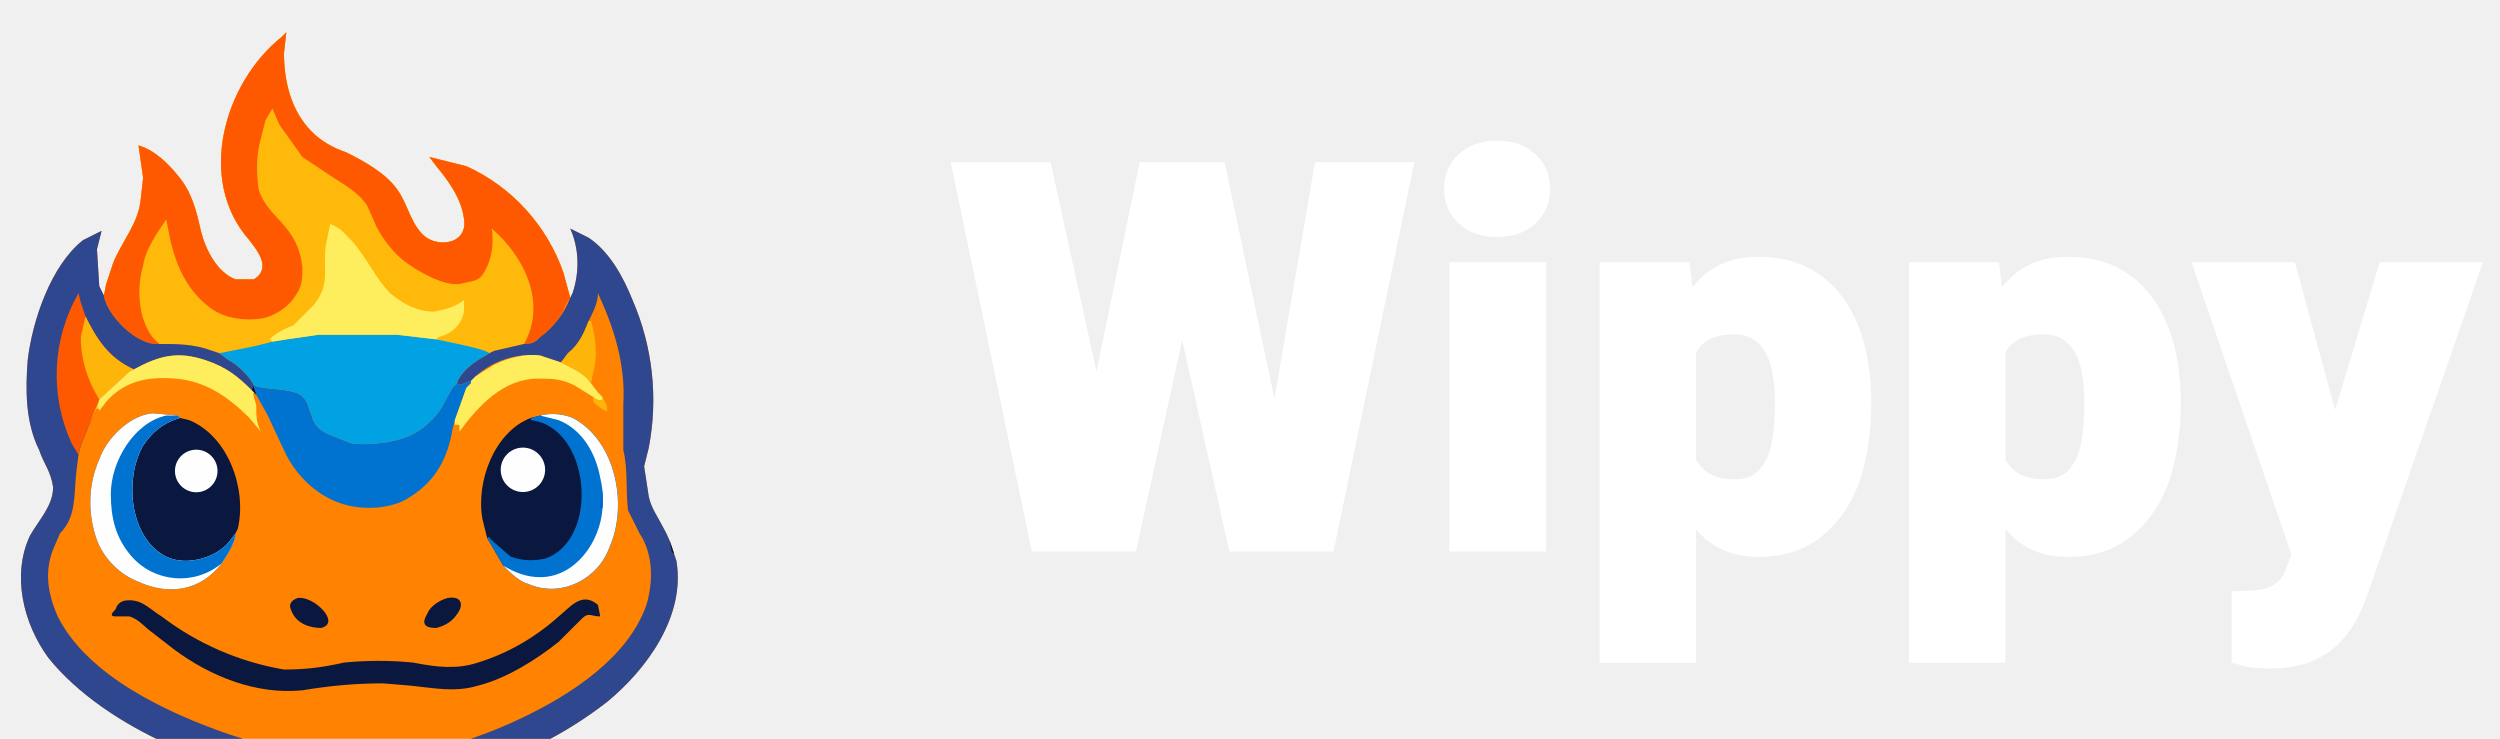
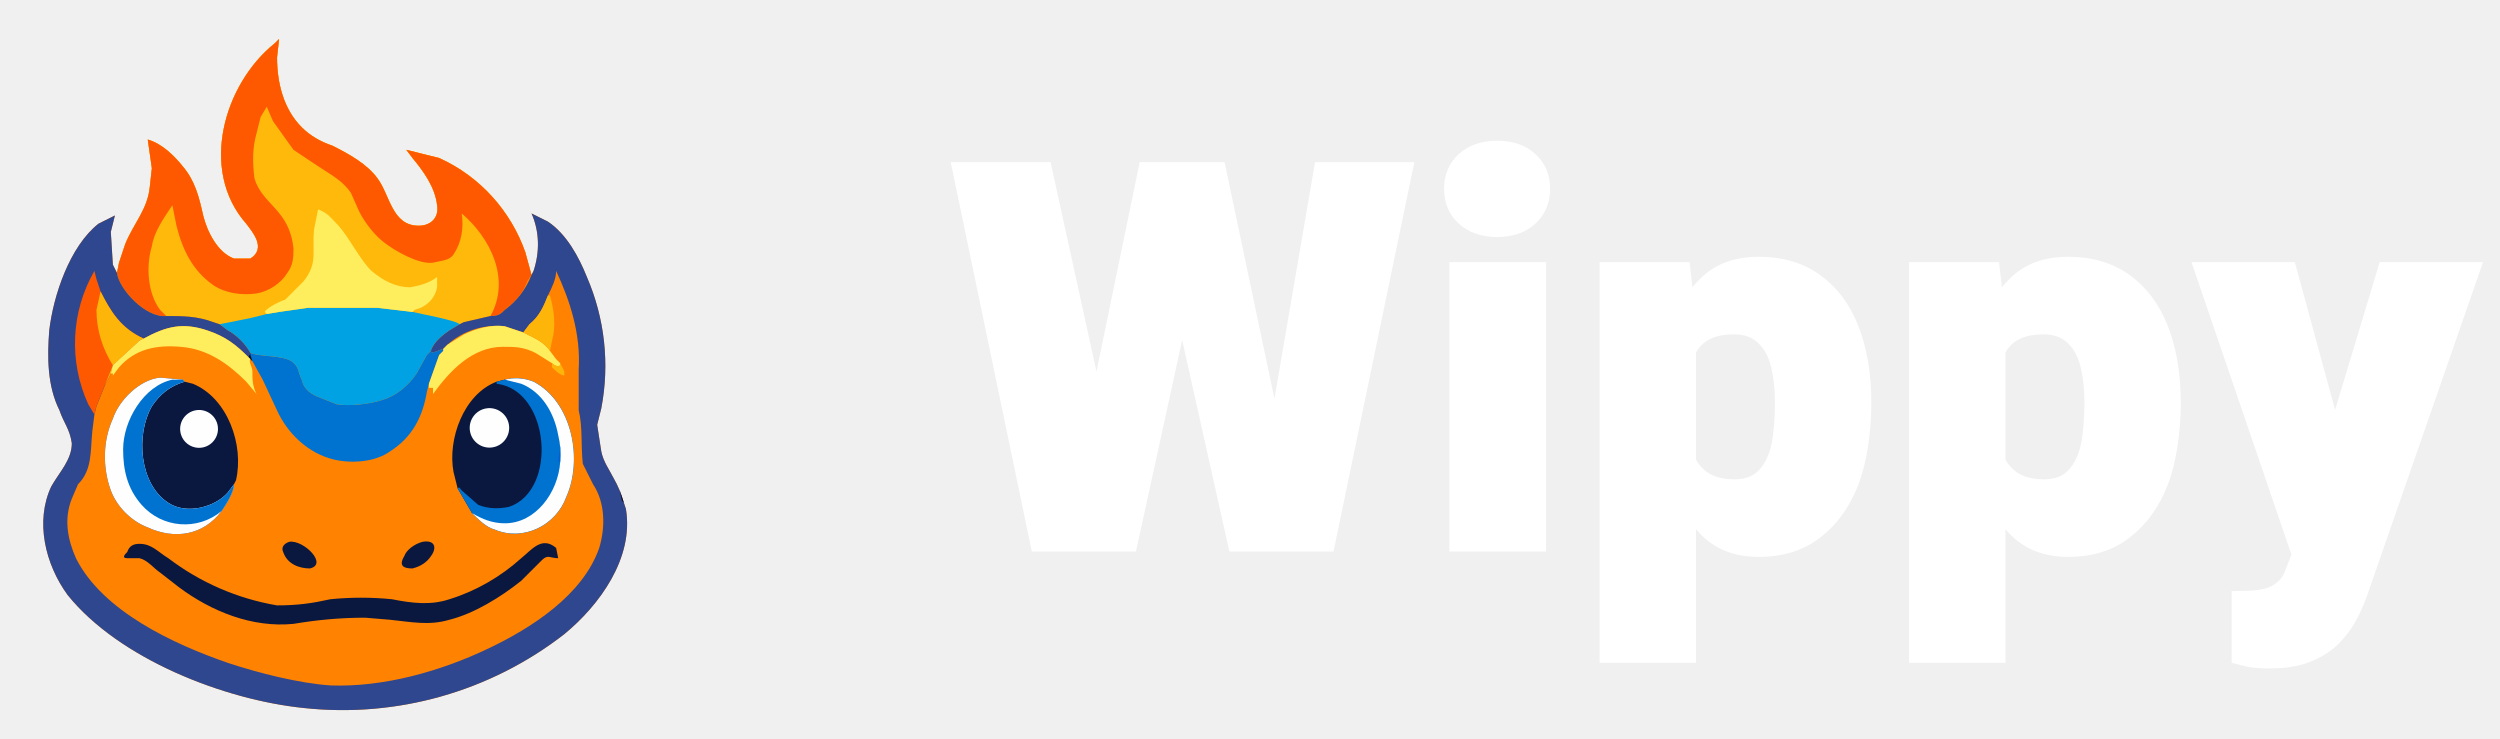
<svg xmlns="http://www.w3.org/2000/svg" width="802" height="237" viewBox="0 0 802 237" fill="none">
  <path d="M365.616 52.007H392.839L408.84 127.915L421.866 52.007H453.726L427.791 176.933H394.385L379.24 109.084L364.413 176.933H331.007L304.986 52.007H337.019L351.751 119.188L365.616 52.007ZM408.84 127.915L421.866 52.007H453.726L427.791 176.933H394.385L379.24 109.084L364.413 176.933H331.007L304.986 52.007H337.019L351.751 119.188L365.616 52.007H392.839L408.84 127.915Z" fill="white" />
  <path d="M495.978 176.933H464.976V84.096H495.978V176.933ZM463.259 60.587C463.259 56.011 464.833 52.293 467.982 49.433C471.131 46.573 475.224 45.143 480.263 45.143C485.358 45.143 489.451 46.573 492.543 49.433C495.692 52.293 497.266 56.011 497.266 60.587C497.266 65.106 495.692 68.824 492.543 71.741C489.451 74.601 485.358 76.031 480.263 76.031C475.224 76.031 471.131 74.601 467.982 71.741C464.833 68.824 463.259 65.106 463.259 60.587Z" fill="white" />
  <path d="M763.403 84.096H796.55L759.534 190.575C758.738 192.921 757.648 195.466 756.275 198.212C754.897 200.958 753.039 203.56 750.689 206.02C748.402 208.48 745.426 210.482 741.76 212.026C738.151 213.628 733.661 214.428 728.279 214.428C726.33 214.428 724.783 214.371 723.642 214.257C722.495 214.2 721.377 214.028 720.292 213.742C719.202 213.456 717.745 213.084 715.91 212.627V189.632C715.91 189.632 718.745 189.546 719.434 189.546C724.014 189.546 727.217 188.974 729.052 187.83C730.939 186.743 732.255 185.227 733 183.283L735.092 177.924L703.027 84.096H736.18L749.099 131.501L763.403 84.096Z" fill="white" />
  <path fill-rule="evenodd" clip-rule="evenodd" d="M513.154 212.627H544.07V169.789C544.706 170.514 545.364 171.208 546.045 171.871C550.682 176.39 556.722 178.649 564.165 178.649C572.064 178.649 578.677 176.561 584.003 172.386C589.386 168.21 593.452 162.547 596.197 155.397C598.948 148.19 600.32 138.294 600.32 129.314C600.32 119.932 598.948 111.724 596.197 104.689C593.452 97.653 589.386 92.191 584.003 88.301C578.621 84.354 571.979 82.38 564.079 82.38C556.636 82.38 550.597 84.554 545.959 88.901C544.897 89.897 543.89 90.971 542.936 92.126L542.008 84.096H513.154V212.627ZM544.07 147.479C544.887 148.91 545.918 150.12 547.162 151.107C549.394 152.881 552.486 153.767 556.436 153.767C559.871 153.767 562.505 152.766 564.337 150.764C566.224 148.705 567.545 145.959 568.285 142.527C569.031 139.095 569.403 133.489 569.403 129.314C569.403 124.909 569.002 121.077 568.2 117.816C567.398 114.498 566.026 111.925 564.079 110.094C562.19 108.207 559.585 107.263 556.264 107.263C553.402 107.263 550.997 107.691 549.051 108.55C547.162 109.35 545.644 110.638 544.499 112.411C544.35 112.634 544.207 112.866 544.07 113.108V147.479Z" fill="white" />
  <path fill-rule="evenodd" clip-rule="evenodd" d="M612.429 212.626H643.345V169.789C643.981 170.514 644.64 171.208 645.32 171.871C649.958 176.39 655.997 178.649 663.44 178.649C671.339 178.649 677.952 176.561 683.278 172.386C688.661 168.21 692.727 162.547 695.472 155.397C698.223 148.19 699.595 138.294 699.595 129.314C699.595 119.932 698.223 111.724 695.472 104.689C692.727 97.653 688.661 92.19 683.278 88.301C677.896 84.354 671.254 82.38 663.354 82.38C655.912 82.38 649.872 84.554 645.234 88.901C644.172 89.897 643.165 90.971 642.211 92.126L641.284 84.096H612.429V212.626ZM643.345 147.479C644.162 148.91 645.193 150.119 646.437 151.107C648.669 152.88 651.761 153.767 655.711 153.767C659.146 153.767 661.78 152.766 663.612 150.764C665.499 148.705 666.82 145.959 667.56 142.527C668.306 139.095 668.679 133.489 668.679 129.314C668.679 124.909 668.278 121.077 667.476 117.816C666.674 114.498 665.301 111.925 663.354 110.094C661.465 108.206 658.86 107.262 655.539 107.262C652.677 107.262 650.272 107.691 648.326 108.55C646.437 109.35 644.919 110.637 643.774 112.41C643.625 112.634 643.482 112.866 643.345 113.108V147.479Z" fill="white" />
-   <svg x="0" y="0" width="237" height="237" viewBox="112 85 320 320" fill="none">
+   <svg x="0" y="0" width="237" height="237" viewBox="100 80 360 360" fill="none">
    <path fill="#FF8201" d="m236 99-1 9c0 12 3 25 12 34 4 4 9 7 15 9 8 4 17 9 22 16 6 8 7 23 20 23 6 0 10-4 9-10-1-9-7-17-12-23l-3-4 16 4c20 9 35 26 42 46l3 11 1-2c3-9 3-19-1-28l8 4c9 6 15 17 19 27a109 109 0 0 1 7 64l-2 8 2 13c1 5 4 9 6 13a51 51 0 0 1 5 12l1 3c4 24-13 47-30 61a176 176 0 0 1-127 36c-39-4-90-24-115-55-11-15-16-36-8-53 4-7 10-13 10-21-1-7-4-10-6-16-6-12-6-26-5-39 2-17 10-41 24-52l8-4-2 8 1 16 2 4 1-5 3-9c4-10 11-17 12-28l1-9-2-14c7 2 13 8 17 13 6 7 8 15 10 24 2 8 7 18 15 21h8c8-5 1-13-2-17-23-26-11-68 14-88l2-2Z" />
    <path fill="#FFB90B" d="m236 99-1 9c0 12 3 25 12 34 4 4 9 7 15 9 8 4 17 9 22 16 6 8 7 23 20 23 6 0 10-4 9-10-1-9-7-17-12-23l-3-4 16 4c20 9 35 26 42 46l3 11-2 3c-2 6-6 10-11 14-2 2-3 3-7 3l-13 3-2 1-5 3c-3 2-8 6-9 10l-2 2-5 9c-4 6-10 11-17 13-6 2-16 3-22 2l-10-4c-4-2-6-4-7-8-2-4-1-6-5-9-5-3-15-2-20-4v1-1c-2-4-7-9-11-11l-4-3-3-1c-8-3-15-3-23-3-10 1-23-13-24-21l1-5 3-9c4-10 11-17 12-28l1-9-2-14c7 2 13 8 17 13 6 7 8 15 10 24 2 8 7 18 15 21h8c8-5 1-13-2-17-23-26-11-68 14-88l2-2Z" />
    <path fill="#FE5800" d="m236 99-1 9c0 12 3 25 12 34 4 4 9 7 15 9 8 4 17 9 22 16 6 8 7 23 20 23 6 0 10-4 9-10-1-9-7-17-12-23l-3-4 16 4c20 9 35 26 42 46l3 11-2 3c-2 6-6 10-11 14-2 2-3 3-7 3 10-18 0-38-14-50 1 7 0 14-4 20-2 3-6 3-10 4-7 1-19-6-24-10-4-3-9-9-12-15l-4-9c-4-6-10-9-16-13l-12-8-10-14-3-7-3 5-2 8c-2 7-2 14-1 22 4 13 17 15 19 34 0 4 0 8-3 12-3 5-9 9-15 10-7 1-15 0-21-4-10-7-15-17-18-29l-2-10c-4 6-9 13-10 20-3 10-2 23 4 31l3 3c-10 1-23-13-24-21l1-5 3-9c4-10 11-17 12-28l1-9-2-14c7 2 13 8 17 13 6 7 8 15 10 24 2 8 7 18 15 21h8c8-5 1-13-2-17-23-26-11-68 14-88l2-2Z" />
    <path fill="#00A2E4" d="m230 233 6-1 14-2h34l17 2c4 1 21 4 23 6l-5 3c-3 2-8 6-9 10l-2 2-5 9c-4 6-10 11-17 13-6 2-16 3-22 2l-10-4c-4-2-6-4-7-8-2-4-1-6-5-9-5-3-15-2-20-4v1-1c-2-4-7-9-11-11l-4-3 15-3 8-2Z" />
    <path fill="#FEEE5D" d="M255 182c5 2 6 4 10 8 6 7 10 16 16 22 6 5 12 8 19 8 5-1 9-2 13-5v5c-1 5-4 8-8 10l-3 1-1 1-17-2h-34l-14 2-6 1-1-1c1-2 7-5 10-6l9-9c7-9 4-14 5-25l2-10Z" />
    <path fill="#2E478E" d="m359 184 8 4c9 6 15 17 19 27a109 109 0 0 1 7 64l-2 8 2 13c1 5 4 9 6 13a51 51 0 0 1 5 12l1 3c4 24-13 47-30 61a176 176 0 0 1-127 36c-39-4-90-24-115-55-11-15-16-36-8-53 4-7 10-13 10-21-1-7-4-10-6-16-6-12-6-26-5-39 2-17 10-41 24-52l8-4-2 8 1 16 2 4c1 8 14 22 24 21 8 0 15 0 23 3l3 1 4 3c4 2 9 7 11 11l-1 2c-6-6-11-10-20-13-12-4-20-2-31 4l-2 1-13 12-1 4-3 6-4 10-1 4-1 8c-1 10 0 19-7 26l-3 7c-4 10-2 20 2 29 13 26 48 42 74 51 15 5 35 10 50 11 26 1 54-7 77-18 21-10 46-26 54-49 3-10 3-22-3-31l-5-10c-1-9 0-18-2-26v-20c1-17-4-33-11-48 0 4-2 8-4 12-2 5-4 10-9 14l-3 4-9-3a36 36 0 0 0-28 9l-2 2c-1 0-6 3-6 1 1-4 6-8 9-10l5-3 2-1 13-3c4 0 5-1 7-3a38 38 0 0 0 13-17l1-2c3-9 3-19-1-28Z" />
    <path fill="#FE5800" d="m146 282-3-5a71 71 0 0 1 3-65l1 4 2 6c5 10 10 18 21 23l-2 1-13 12-1 4-3 6-4 10-1 4Z" />
    <path fill="#FEB509" d="M155 258c-5-8-8-17-8-27l2-9c5 10 10 18 21 23l-2 1-13 12-1 4-3 6 4-10Z" />
    <path fill="#0E0D26" d="m402 319 2 6-1-1-1-5Z" />
    <path fill="#0073D1" d="M310 251c0 2 5-1 6-1v1l-2 2-5 14-1 4c-2 12-7 22-18 29-7 5-18 6-27 4-13-3-23-13-28-24l-7-15-5-9-1-1-1-1 1-2v1-1c5 2 15 1 20 4 4 3 3 5 5 9 1 4 3 6 7 8l10 4c6 1 16 0 22-2 7-2 13-7 17-13l5-9 2-2Z" />
    <path fill="#0E0D26" d="M222 252v1l1 3-1-1-1-1 1-2Z" />
    <path fill="#0A183F" d="m311 253-1 1 1-1Z" />
    <path fill="#FEEE5D" d="m316 250 2-2 8-5c6-3 14-5 20-4l9 3 4 2c4 2 7 4 9 7l3 4 2 2v1c-1 1-3 0-4-1l-8-5c-6-3-10-3-16-3-15 0-26 12-34 23v-5 2h-2v-2l5-14 2-2v-1Zm-146-5c11-6 19-8 31-4 9 3 14 7 20 13l1 1c-1 1 1 4 1 6 0 4 0 7 2 11l-5-6c-9-9-19-16-32-17-12-1-22 1-30 10l-3 4v-1h-1l1-4 13-12 2-1Z" />
    <path fill="#FEB509" d="M367 224h1c2 7 3 15 1 22l-1 5c-2-3-5-5-9-7l-4-2 3-4c5-4 7-9 9-14Zm2 33c1 1 3 2 4 1v-1l2 4v2c-2 0-5-3-6-4v-2Z" />
    <path fill="#0A183F" d="M208 329c-9 12-23 14-36 8-8-3-15-10-18-18-4-11-4-24 1-35 3-9 13-19 23-20l11 1 1 1 4 1c17 7 25 30 21 47l-1 2c0 4-4 10-6 13Z" />
    <path fill="#FEFEFE" d="M208 329c-9 12-23 14-36 8-8-3-15-10-18-18-4-11-4-24 1-35 3-9 13-19 23-20l11 1 1 1c-7 2-12 6-16 12-8 14-6 38 8 47 9 6 23 2 29-5l3-4c0 4-4 10-6 13Z" />
    <path fill="#0073D1" d="M208 329a28 28 0 0 1-39-3c-7-8-9-17-9-27 0-14 10-31 24-34h5l1 1c-7 2-12 6-16 12-8 14-6 38 8 47 9 6 23 2 29-5l3-4c0 4-4 10-6 13Z" />
    <path fill="#FEFEFE" d="M195 280a9 9 0 1 1 4 18 9 9 0 0 1-4-18Z" />
    <path fill="#0A183F" d="M346 265c4-1 9-1 14 1 19 10 24 38 16 56-5 14-21 22-35 16-4-1-8-5-11-8l-7-12-2-8c-3-16 5-38 21-44l4-1Z" />
    <path fill="#0073D1" d="M346 265c4-1 9-1 14 1 19 10 24 38 16 56-5 14-21 22-35 16-4-1-8-5-11-8l-7-12c1-1 1 0 2 1l8 7c5 2 10 2 15 1 24-8 20-57-6-60v-1l4-1Z" />
    <path fill="#FEFEFE" d="M346 265c4-1 9-1 14 1 19 10 24 38 16 56-5 14-21 22-35 16-4-1-8-5-11-8 5 3 10 5 16 5 15 0 26-15 27-30a40 40 0 0 0-1-13c-2-11-8-21-18-25l-8-2Z" />
    <path fill="#015FD1" d="M373 305h-1l1-8v8Z" />
    <path fill="#FEFEFE" d="M337 279a9 9 0 1 1 3 19 9 9 0 0 1-3-19Z" />
    <path fill="#0A183F" d="M168 345c6 0 9 4 14 7a121 121 0 0 0 53 23c10 0 17-1 26-3a151 151 0 0 1 30 0c10 2 19 3 28 0 13-4 25-11 35-20 5-4 10-11 17-5l1 5c-4 0-5-2-8 1l-10 10c-10 8-23 16-35 19-10 3-19 1-29 0l-12-1c-12 0-23 1-35 3-20 2-40-6-56-18l-9-7c-3-2-6-6-10-7h-6c-3 0-1-2 0-3 1-3 3-4 6-4Z" />
    <path fill="#0A183F" d="M241 344c7-1 19 11 10 13-5 0-11-2-13-8-1-2 0-4 3-5Zm65 0c6-1 7 3 4 7-2 3-5 5-9 6-4 0-7-1-4-6 1-3 5-6 9-7Z" />
  </svg>
</svg>
